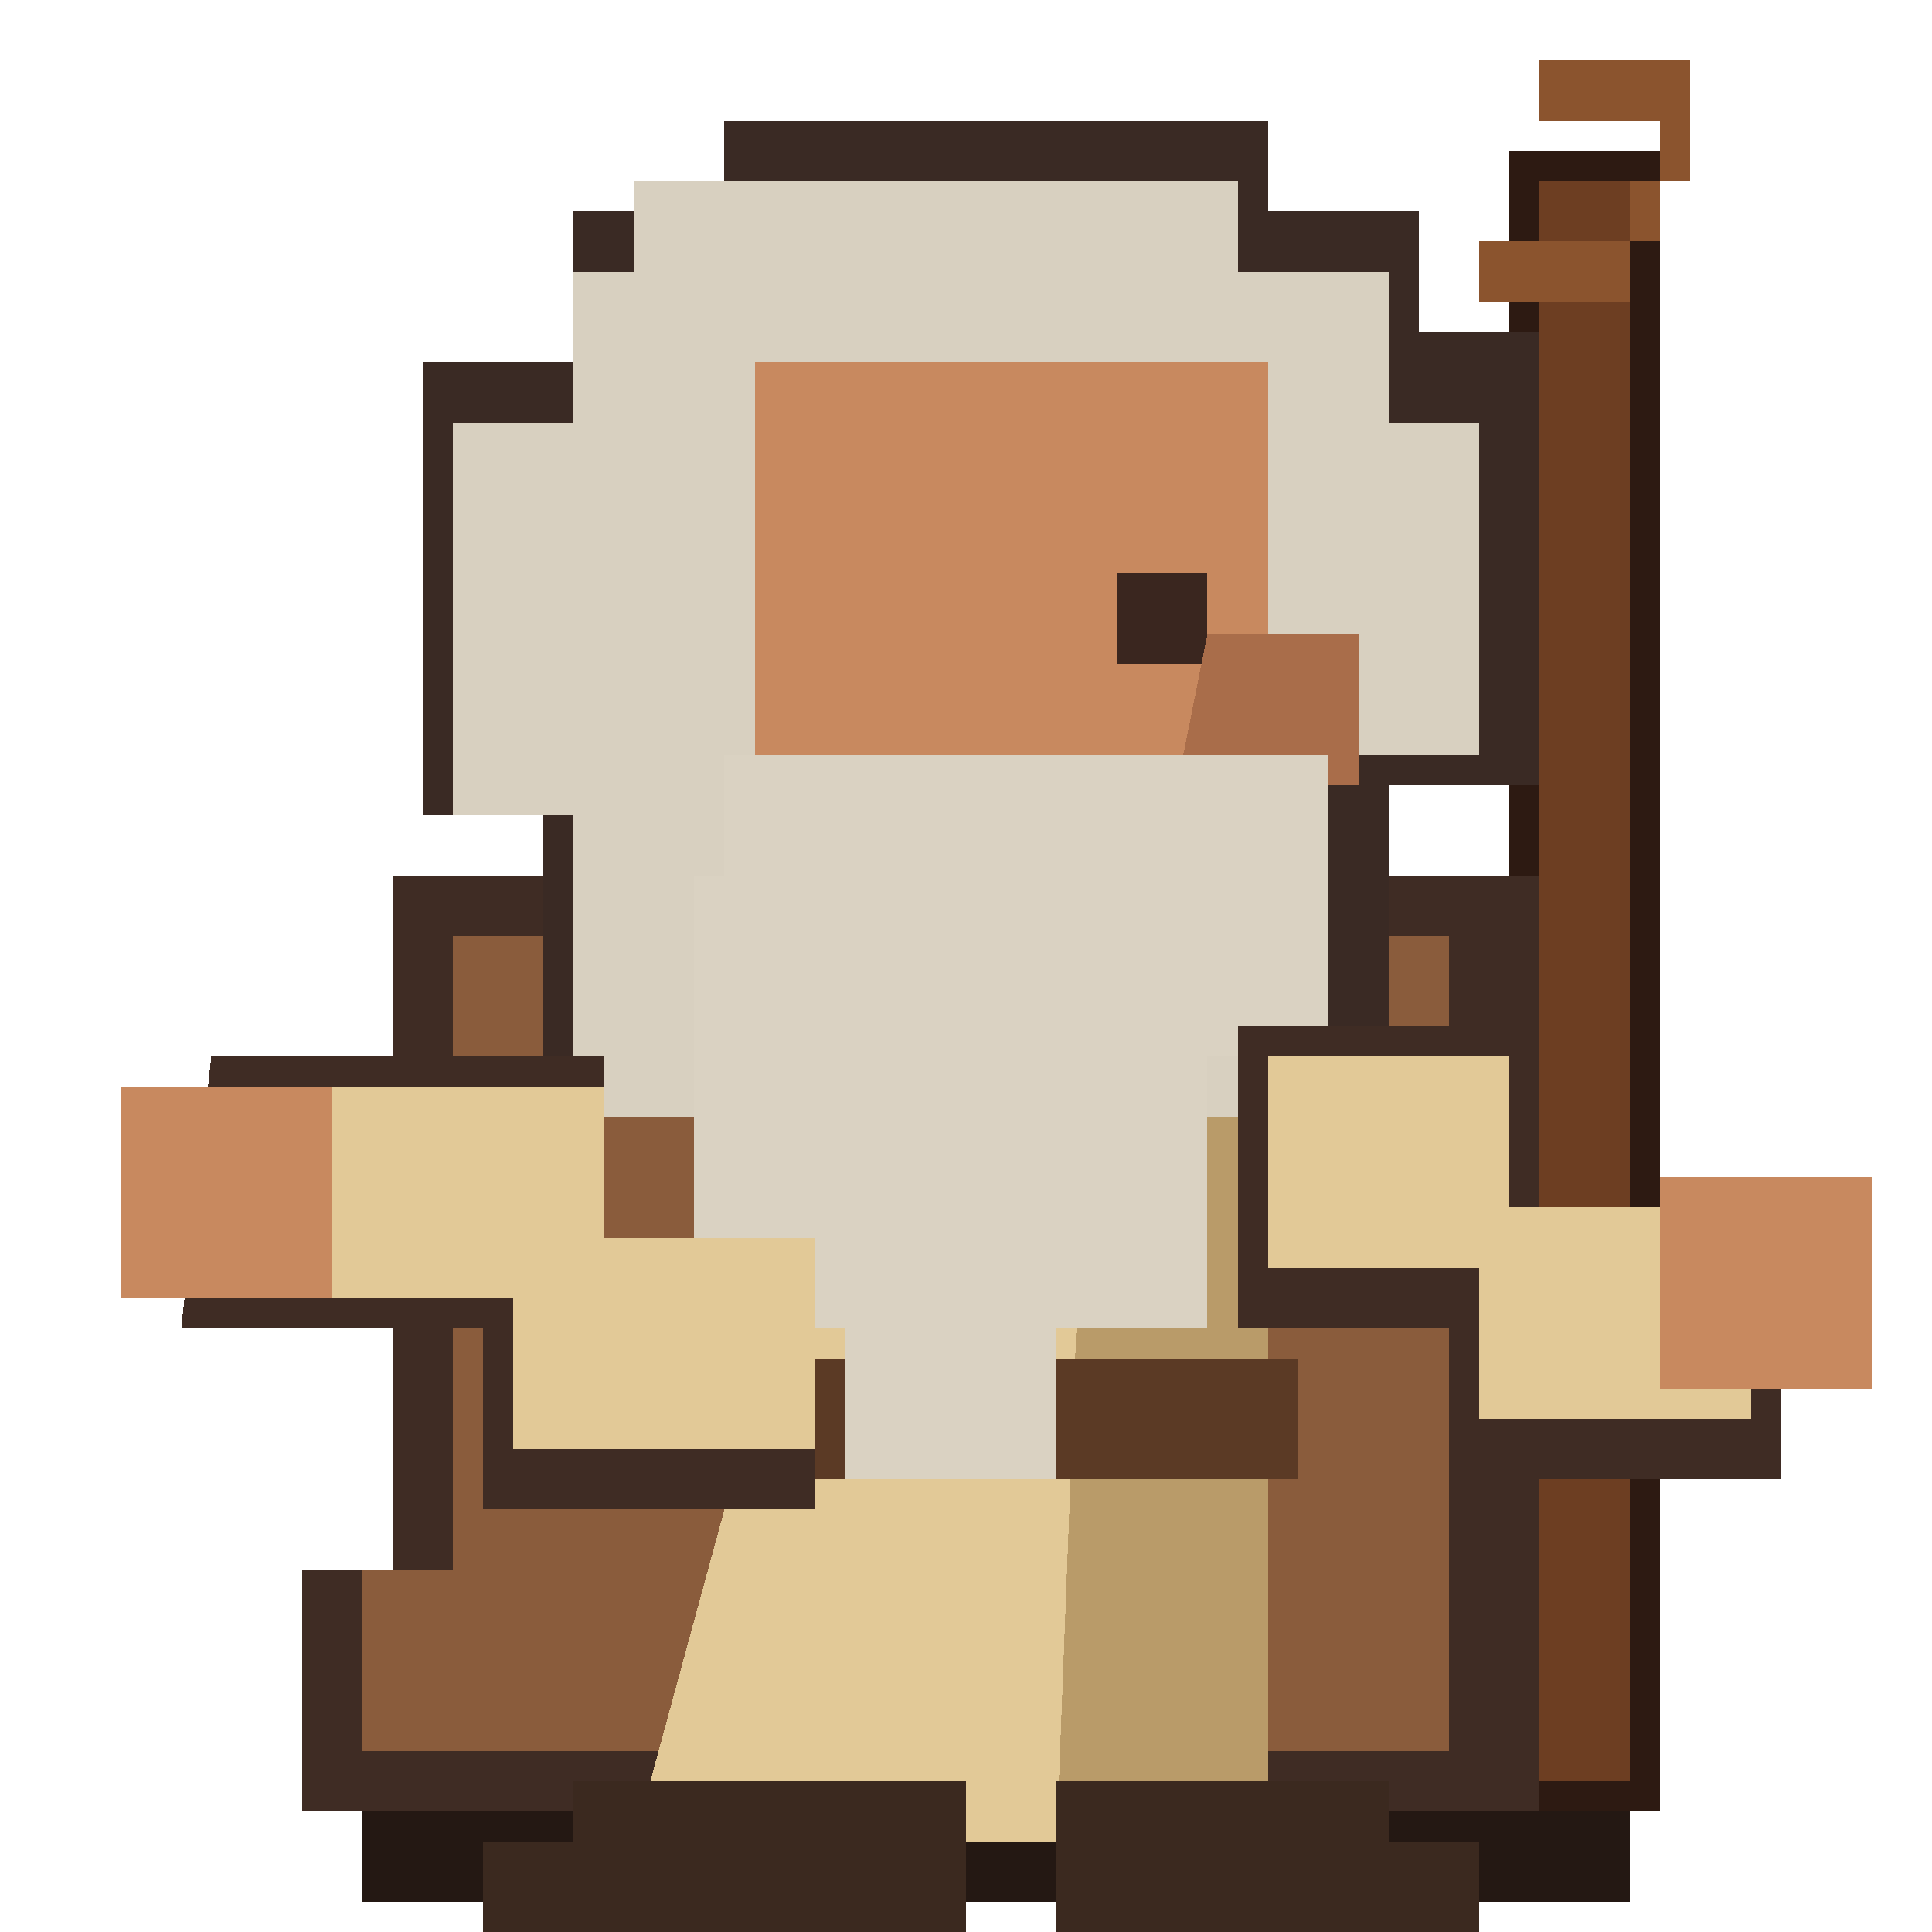
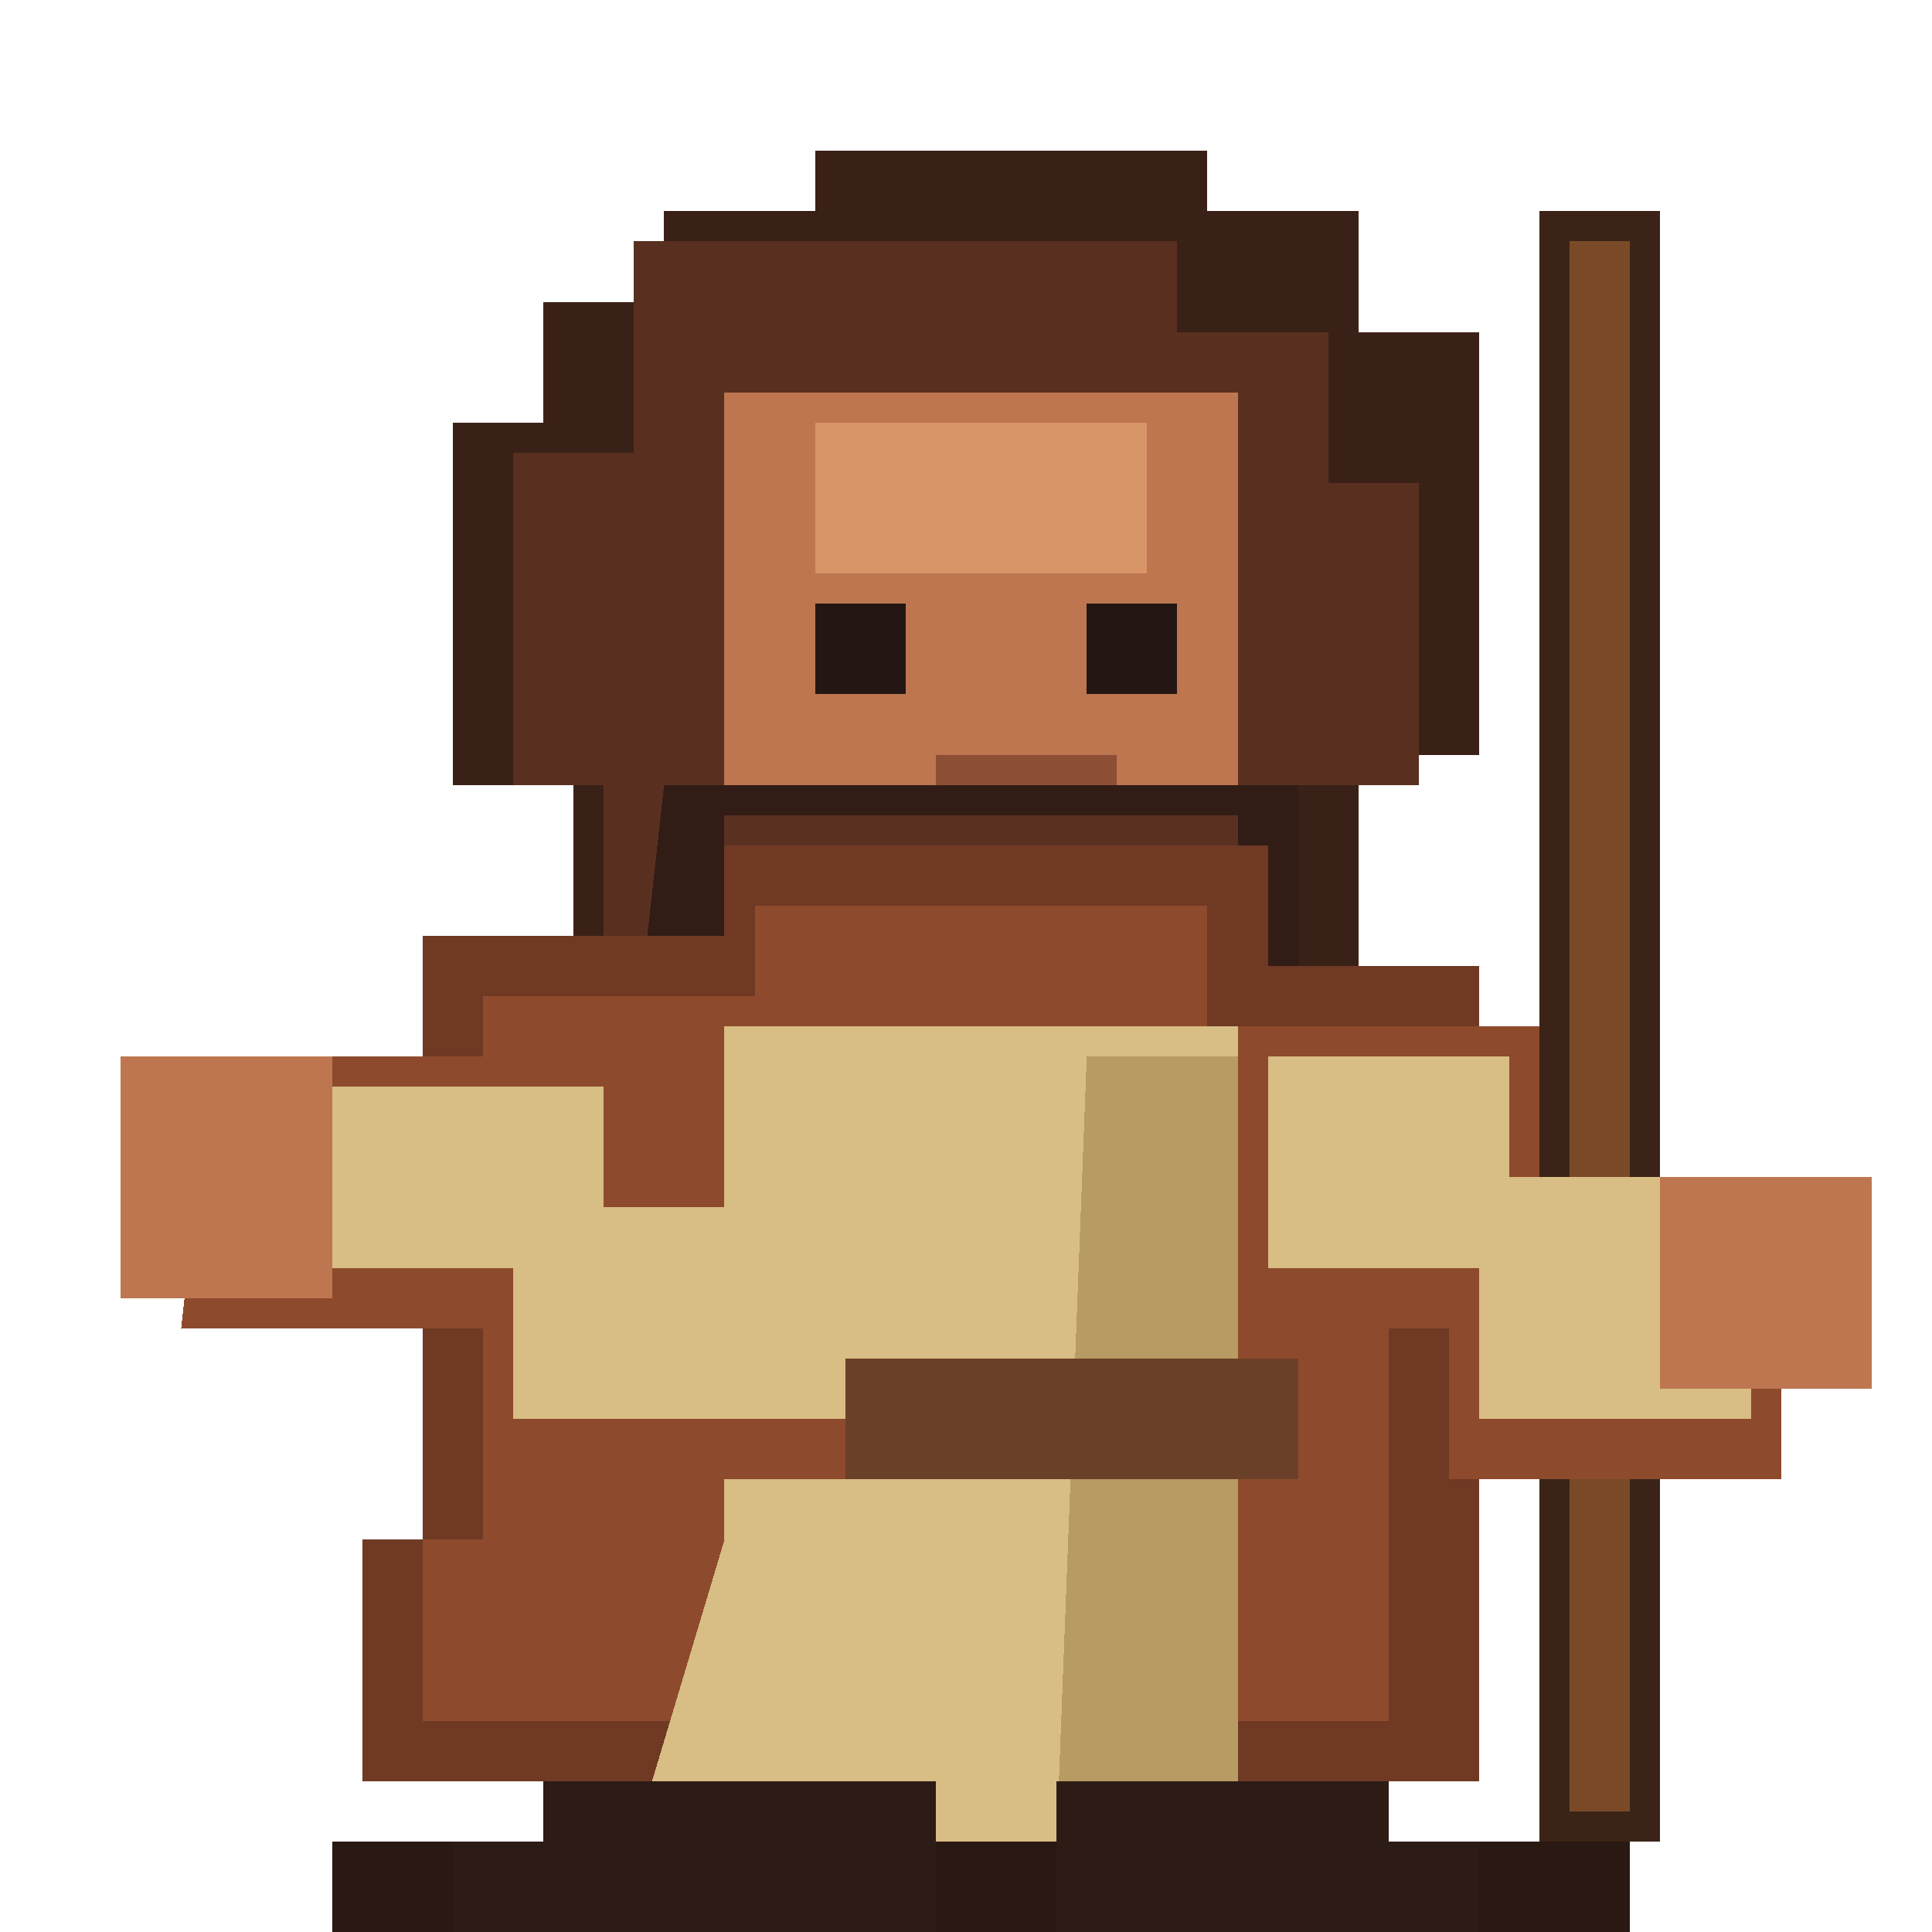
<svg xmlns="http://www.w3.org/2000/svg" width="64" height="64" viewBox="0 0 64 64" shape-rendering="crispEdges">
  <g>
-     <path fill="#241813" d="M12 60h42v3H12z" />
-     <path fill="#2d1a12" d="M50 5h5v55h-5z" />
-     <path fill="#6d3e22" d="M51 6h3v53h-3z" />
-     <path fill="#8b542e" d="M49 8h6V4h-4V2h5v4h-2v4h-5z" />
-     <path fill="#3f2c24" d="M13 29h10v-7h22v7h6v31H10v-8h3z" />
-     <path fill="#8a5c3c" d="M15 31h9v-6h18v6h6v27H12v-6h3z" />
-     <path fill="#e2c997" d="M24 34h18v27H21l3-11z" />
-     <path fill="#b99b69" d="M36 35h6v26h-7z" />
-     <path fill="#5b3a25" d="M22 45h21v4H22z" />
-     <path fill="#3a2a24" d="M19 7h5V4h18v3h5v4h4v15h-5v10h-6V19H24v18h-6v-10h-4V12h5z" />
-     <path fill="#d8d0c0" d="M21 6h20v3h5v5h3v11h-5v12h-6V18H25v19h-6V27h-4V14h4V9h2z" />
-     <path fill="#c8895f" d="M25 12h17v17H25z" />
-     <path fill="#3a261f" d="M37 19h3v3h-3z" />
-     <path fill="#a96d4a" d="M40 21h5v5h-4v3h-6v-3h4z" />
-     <path fill="#dad2c2" d="M24 25h20v10h-4v9h-5v5h-7v-5h-5V29h1z" />
-     <path fill="#3f2c24" d="M7 35h13v7h7v8H16v-6H6zM41 34h10v6h8v9H48v-5h-7z" />
-     <path fill="#e2c997" d="M8 36h12v5h7v7H17v-5H7zM42 35h8v5h8v7H49v-5h-7z" />
-     <path fill="#c8895f" d="M4 36h7v7H4zM55 39h7v7h-7z" />
-     <path fill="#3b291f" d="M19 59h13v5H16v-3h3zM35 59h11v2h3v3H35z" />
+     <path fill="#2a1812" d="M11 61h43v3H11z" />
+     <path fill="#3b2417" d="M51 7h4v54h-4z" />
+     <path fill="#7a4a28" d="M52 8h2v52h-2z" />
+     <path fill="#3a2117" d="M18 10h4V7h5V5h13v2h5v4h4v14h-4v8h-5V19H24v14h-5v-7h-4V14h3z" />
+     <path fill="#59301f" d="M21 8h18v3h5v5h3v10h-5v6h-4V18H25v15h-5v-7h-3V15h4z" />
+     <path fill="#bd7650" d="M24 13h17v16H24z" />
+     <path fill="#d89568" d="M27 14h11v5H27z" />
+     <path fill="#241713" d="M27 20h3v3h-3zM36 20h3v3h-3z" />
+     <path fill="#8d4e36" d="M31 25h6v3h-6z" />
+     <path fill="#321c16" d="M22 26h21v9h-3v7h-4v5H28v-5h-4v-7h-3z" />
+     <path fill="#5a3021" d="M24 27h17v7h-3v7h-4v4h-4v-4h-4v-7h-2z" />
+     <path fill="#6f3924" d="M14 31h10v-3h18v4h7v27H12v-8h2z" />
+     <path fill="#8e4a2c" d="M16 33h9v-3h15v4h6v23H14v-6h2z" />
+     <path fill="#d8bd84" d="M24 34h17v27H21l3-10z" />
+     <path fill="#b89a63" d="M36 35h5v26h-6z" />
+     <path fill="#6b4028" d="M21 45h22v4H21z" />
+     <path fill="#8e4a2c" d="M7 35h14v6h7v8H16v-5H6zM41 34h10v6h8v9H48v-5h-7z" />
+     <path fill="#d8bd84" d="M8 36h12v4h8v7H17v-5H7zM42 35h8v4h8v8H49v-5h-7z" />
+     <path fill="#bd7650" d="M4 35h7v8H4zM55 39h7v7h-7z" />
+     <path fill="#2d1b15" d="M18 59h13v5H15v-3h3zM35 59h11v2h3v3H35z" />
  </g>
</svg>
